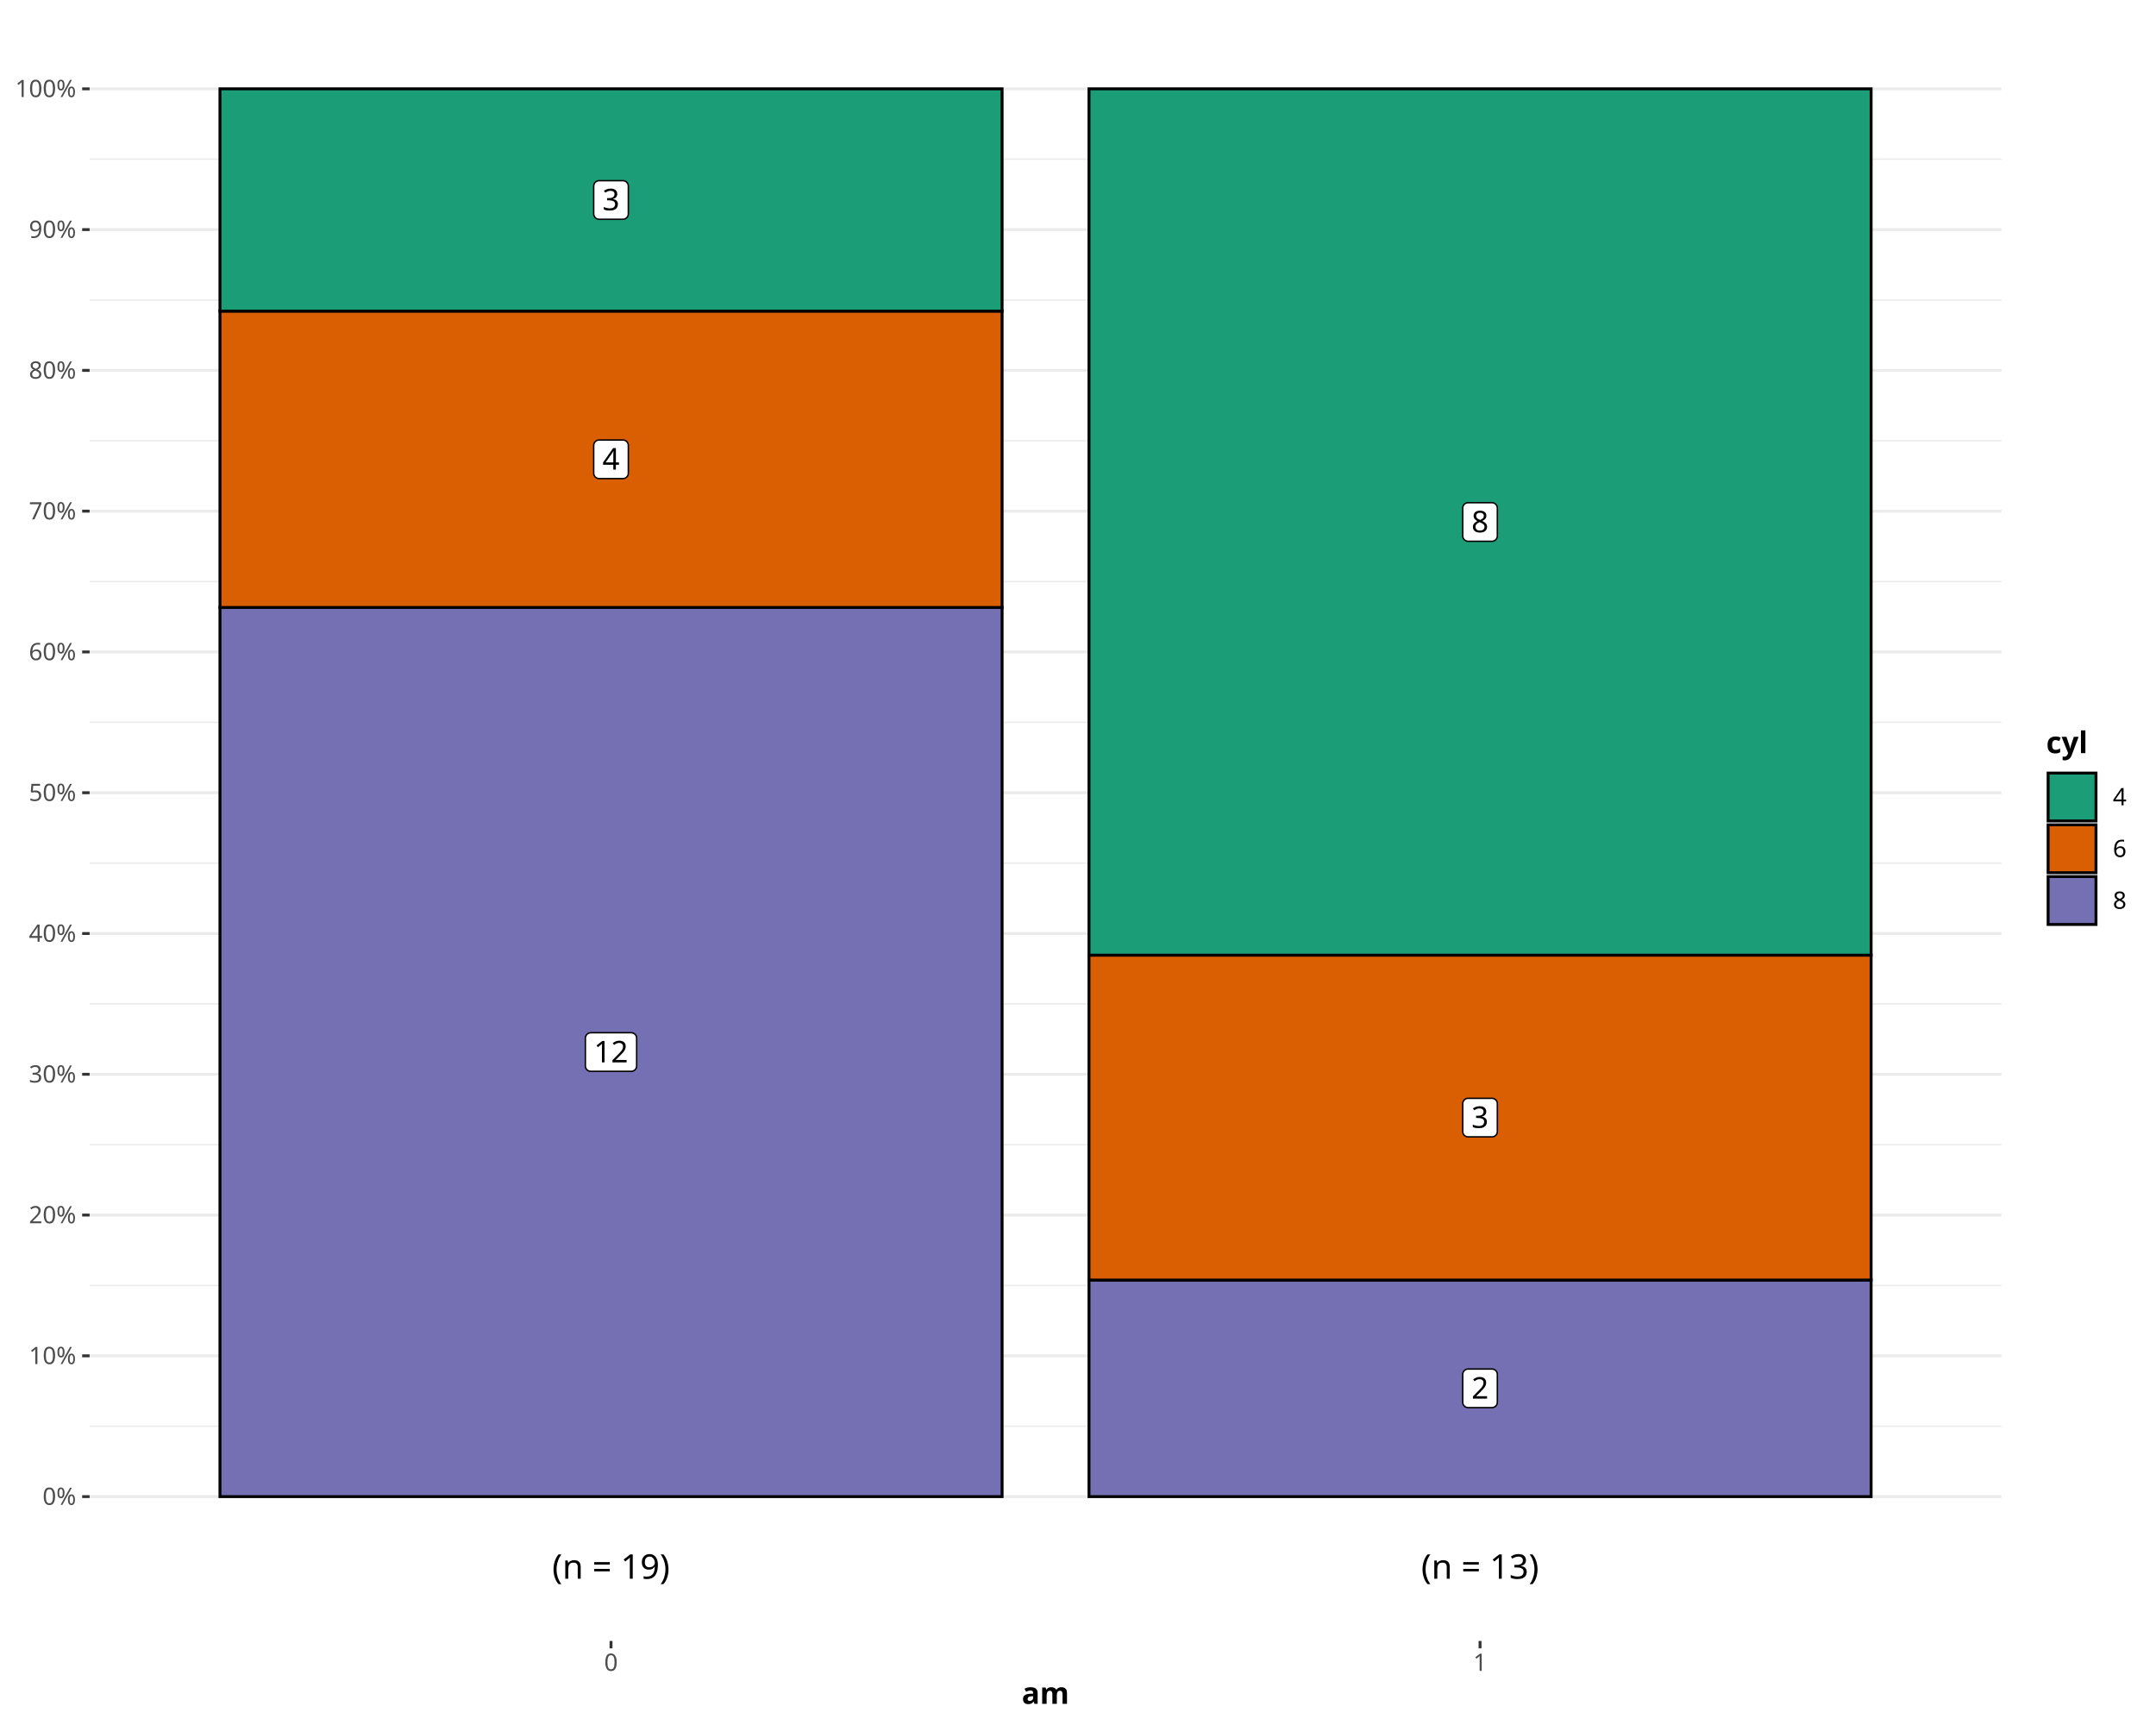
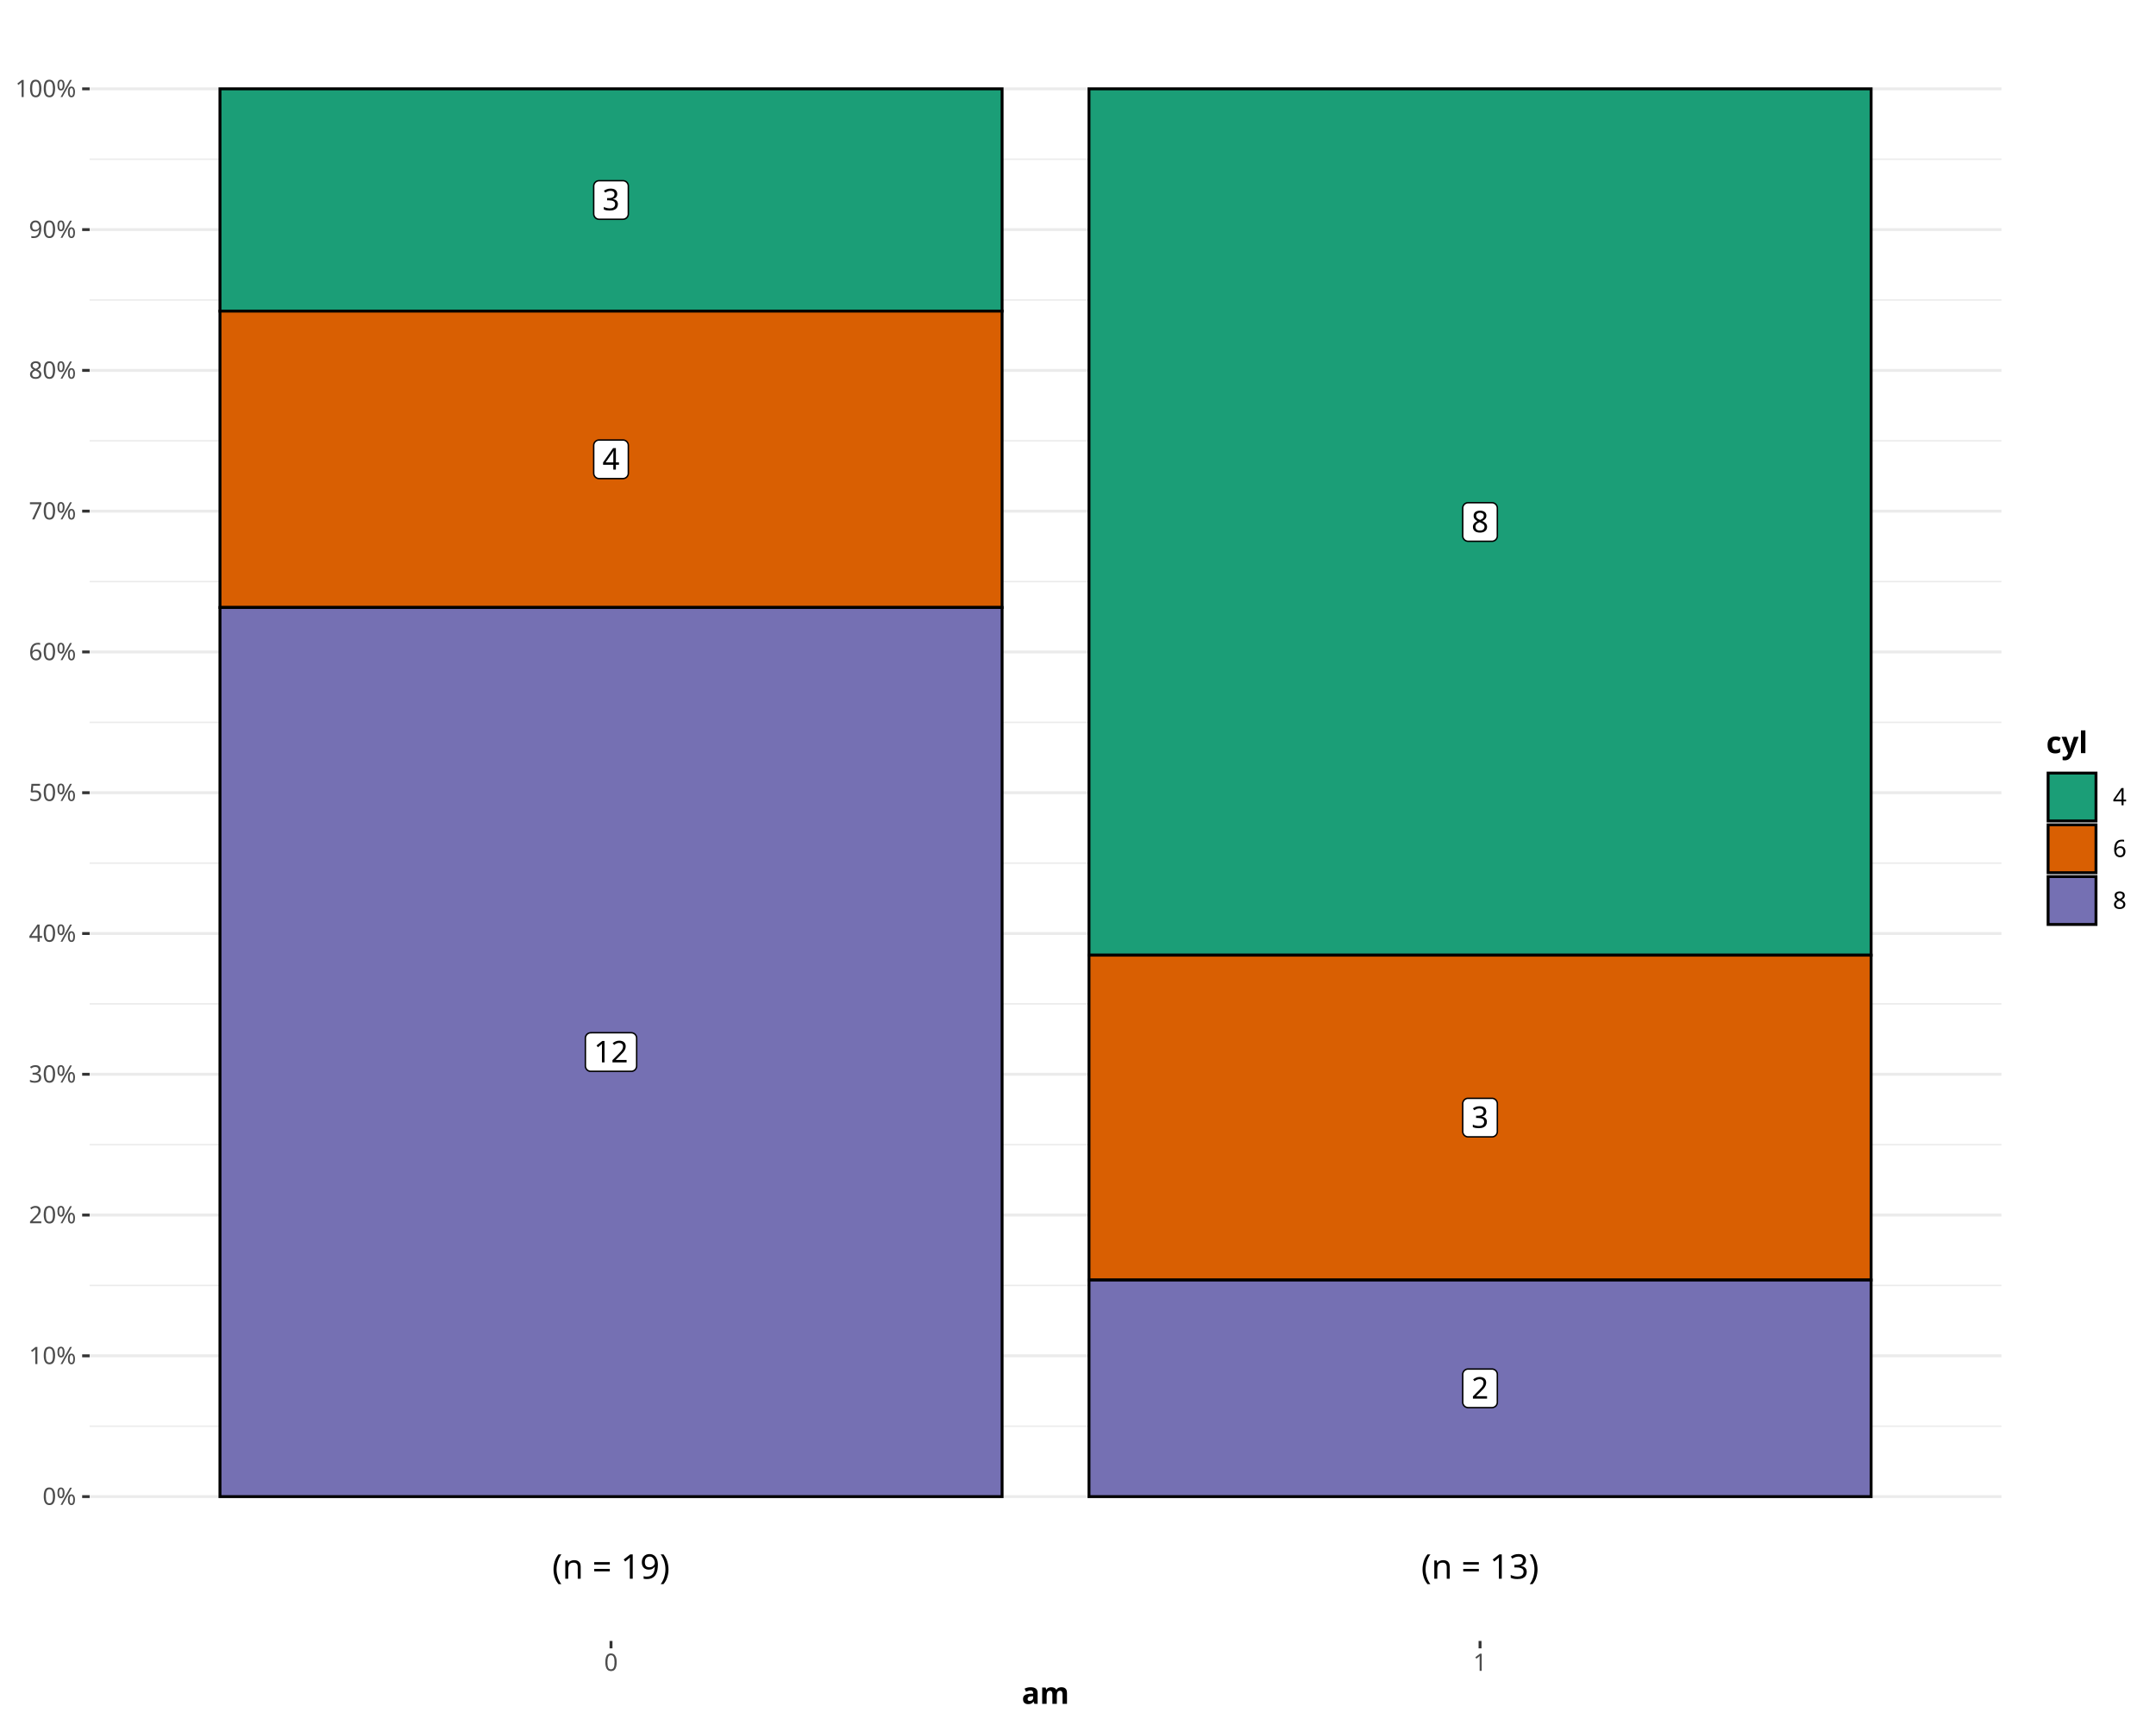
<svg xmlns="http://www.w3.org/2000/svg" class="svglite" data-engine-version="2.0" width="720.00pt" height="576.00pt" viewBox="0 0 720.00 576.00">
  <defs>
    <style type="text/css">
    .svglite line, .svglite polyline, .svglite polygon, .svglite path, .svglite rect, .svglite circle {
      fill: none;
      stroke: #000000;
      stroke-linecap: round;
      stroke-linejoin: round;
      stroke-miterlimit: 10.00;
    }
  </style>
  </defs>
  <rect width="100%" height="100%" style="stroke: none; fill: #FFFFFF;" />
  <defs>
    <clipPath id="cpMC4wMHw3MjAuMDB8MC4wMHw1NzYuMDA=">
      <rect x="0.00" y="0.00" width="720.00" height="576.00" />
    </clipPath>
  </defs>
  <g clip-path="url(#cpMC4wMHw3MjAuMDB8MC4wMHw1NzYuMDA=)">
    <rect x="0.00" y="0.00" width="720.00" height="576.00" style="stroke-width: 0.97; stroke: #FFFFFF; fill: #FFFFFF;" />
  </g>
  <defs>
    <clipPath id="cpMjkuOTN8NjY4LjM4fDQuOTh8NTQ3Ljky">
      <rect x="29.93" y="4.98" width="638.46" height="542.94" />
    </clipPath>
  </defs>
  <g clip-path="url(#cpMjkuOTN8NjY4LjM4fDQuOTh8NTQ3Ljky)">
    <rect x="29.93" y="4.98" width="638.46" height="542.94" style="stroke-width: 0.97; stroke: none; fill: #FFFFFF;" />
    <polyline points="29.93,476.23 668.38,476.23 " style="stroke-width: 0.48; stroke: #EBEBEB; stroke-linecap: butt;" />
    <polyline points="29.93,429.23 668.38,429.23 " style="stroke-width: 0.48; stroke: #EBEBEB; stroke-linecap: butt;" />
    <polyline points="29.93,382.22 668.38,382.22 " style="stroke-width: 0.48; stroke: #EBEBEB; stroke-linecap: butt;" />
    <polyline points="29.93,335.21 668.38,335.21 " style="stroke-width: 0.48; stroke: #EBEBEB; stroke-linecap: butt;" />
    <polyline points="29.93,288.20 668.38,288.20 " style="stroke-width: 0.48; stroke: #EBEBEB; stroke-linecap: butt;" />
    <polyline points="29.93,241.20 668.38,241.20 " style="stroke-width: 0.48; stroke: #EBEBEB; stroke-linecap: butt;" />
    <polyline points="29.93,194.19 668.38,194.19 " style="stroke-width: 0.48; stroke: #EBEBEB; stroke-linecap: butt;" />
    <polyline points="29.93,147.18 668.38,147.18 " style="stroke-width: 0.48; stroke: #EBEBEB; stroke-linecap: butt;" />
    <polyline points="29.93,100.17 668.38,100.17 " style="stroke-width: 0.48; stroke: #EBEBEB; stroke-linecap: butt;" />
    <polyline points="29.93,53.16 668.38,53.16 " style="stroke-width: 0.48; stroke: #EBEBEB; stroke-linecap: butt;" />
    <polyline points="29.93,499.74 668.38,499.74 " style="stroke-width: 0.97; stroke: #EBEBEB; stroke-linecap: butt;" />
    <polyline points="29.93,452.73 668.38,452.73 " style="stroke-width: 0.97; stroke: #EBEBEB; stroke-linecap: butt;" />
    <polyline points="29.93,405.72 668.38,405.72 " style="stroke-width: 0.97; stroke: #EBEBEB; stroke-linecap: butt;" />
    <polyline points="29.93,358.71 668.38,358.71 " style="stroke-width: 0.97; stroke: #EBEBEB; stroke-linecap: butt;" />
    <polyline points="29.93,311.71 668.38,311.71 " style="stroke-width: 0.97; stroke: #EBEBEB; stroke-linecap: butt;" />
    <polyline points="29.93,264.70 668.38,264.70 " style="stroke-width: 0.97; stroke: #EBEBEB; stroke-linecap: butt;" />
    <polyline points="29.93,217.69 668.38,217.69 " style="stroke-width: 0.97; stroke: #EBEBEB; stroke-linecap: butt;" />
    <polyline points="29.93,170.68 668.38,170.68 " style="stroke-width: 0.97; stroke: #EBEBEB; stroke-linecap: butt;" />
    <polyline points="29.93,123.68 668.38,123.68 " style="stroke-width: 0.97; stroke: #EBEBEB; stroke-linecap: butt;" />
    <polyline points="29.93,76.67 668.38,76.67 " style="stroke-width: 0.97; stroke: #EBEBEB; stroke-linecap: butt;" />
    <polyline points="29.93,29.66 668.38,29.66 " style="stroke-width: 0.97; stroke: #EBEBEB; stroke-linecap: butt;" />
+     <rect x="73.46" y="29.66" width="261.19" height="74.22" style="stroke-width: 0.97; stroke-linecap: butt; stroke-linejoin: miter; fill: #1B9E77;" />
+     <rect x="73.46" y="103.88" width="261.19" height="98.96" style="stroke-width: 0.97; stroke-linecap: butt; stroke-linejoin: miter; fill: #D95F02;" />
    <rect x="73.46" y="202.85" width="261.19" height="296.89" style="stroke-width: 0.97; stroke-linecap: butt; stroke-linejoin: miter; fill: #7570B3;" />
+     <rect x="363.67" y="29.66" width="261.19" height="289.28" style="stroke-width: 0.97; stroke-linecap: butt; stroke-linejoin: miter; fill: #1B9E77;" />
+     <rect x="363.67" y="318.94" width="261.19" height="108.48" style="stroke-width: 0.97; stroke-linecap: butt; stroke-linejoin: miter; fill: #D95F02;" />
    <rect x="363.67" y="427.42" width="261.19" height="72.32" style="stroke-width: 0.97; stroke-linecap: butt; stroke-linejoin: miter; fill: #7570B3;" />
-     <rect x="73.46" y="103.88" width="261.19" height="98.96" style="stroke-width: 0.97; stroke-linecap: butt; stroke-linejoin: miter; fill: #D95F02;" />
-     <rect x="363.67" y="318.94" width="261.19" height="108.48" style="stroke-width: 0.97; stroke-linecap: butt; stroke-linejoin: miter; fill: #D95F02;" />
-     <rect x="73.46" y="29.66" width="261.19" height="74.22" style="stroke-width: 0.97; stroke-linecap: butt; stroke-linejoin: miter; fill: #1B9E77;" />
-     <rect x="363.67" y="29.66" width="261.19" height="289.28" style="stroke-width: 0.97; stroke-linecap: butt; stroke-linejoin: miter; fill: #1B9E77;" />
+     <polygon points="200.07,73.21 208.03,73.21 207.96,73.21 208.25,73.20 208.53,73.14 208.80,73.04 209.05,72.89 209.28,72.71 209.47,72.49 209.63,72.25 209.74,71.98 209.81,71.70 209.83,71.41 209.83,71.41 209.83,62.13 209.83,62.13 209.81,61.84 209.74,61.56 209.63,61.29 209.47,61.05 209.28,60.83 209.05,60.65 208.80,60.50 208.53,60.40 208.25,60.34 208.03,60.33 200.07,60.33 200.29,60.34 200.00,60.33 199.71,60.37 199.43,60.45 199.17,60.57 198.93,60.74 198.72,60.94 198.55,61.17 198.41,61.43 198.32,61.70 198.28,61.99 198.27,62.13 198.27,71.41 198.28,71.27 198.28,71.56 198.32,71.84 198.41,72.12 198.55,72.37 198.72,72.61 198.93,72.81 199.17,72.97 199.43,73.10 199.71,73.18 200.00,73.21 " style="stroke-width: 0.48; fill: #FFFFFF;" />
+     <text x="204.05" y="70.21" text-anchor="middle" style="font-size: 10.00px; font-family: sans;" textLength="5.56px" lengthAdjust="spacingAndGlyphs">3</text>
+     <polygon points="200.07,159.81 208.03,159.81 207.96,159.80 208.25,159.79 208.53,159.73 208.80,159.63 209.05,159.49 209.28,159.30 209.47,159.09 209.63,158.84 209.74,158.58 209.81,158.29 209.83,158.01 209.83,158.01 209.83,148.72 209.83,148.72 209.81,148.44 209.74,148.15 209.63,147.89 209.47,147.64 209.28,147.43 209.05,147.24 208.80,147.10 208.53,146.99 208.25,146.94 208.03,146.92 200.07,146.92 200.29,146.94 200.00,146.93 199.71,146.96 199.43,147.04 199.17,147.17 198.93,147.33 198.72,147.53 198.55,147.76 198.41,148.02 198.32,148.29 198.28,148.58 198.27,148.72 198.27,158.01 198.28,157.86 198.28,158.15 198.32,158.44 198.41,158.71 198.55,158.97 198.72,159.20 198.93,159.40 199.17,159.56 199.43,159.69 199.71,159.77 200.00,159.80 " style="stroke-width: 0.48; fill: #FFFFFF;" />
+     <text x="204.05" y="156.81" text-anchor="middle" style="font-size: 10.00px; font-family: sans;" textLength="5.56px" lengthAdjust="spacingAndGlyphs">4</text>
    <polygon points="197.29,357.73 210.81,357.73 210.74,357.73 211.03,357.72 211.31,357.66 211.58,357.56 211.84,357.41 212.06,357.23 212.25,357.01 212.41,356.77 212.52,356.50 212.59,356.22 212.61,355.93 212.61,355.93 212.61,346.65 212.61,346.65 212.59,346.36 212.52,346.08 212.41,345.81 212.25,345.57 212.06,345.35 211.84,345.17 211.58,345.02 211.31,344.92 211.03,344.86 210.81,344.85 197.29,344.85 197.51,344.86 197.22,344.85 196.93,344.89 196.65,344.97 196.39,345.09 196.15,345.26 195.94,345.46 195.77,345.69 195.63,345.95 195.54,346.22 195.49,346.51 195.49,346.65 195.49,355.93 195.49,355.79 195.49,356.08 195.54,356.36 195.63,356.64 195.77,356.90 195.94,357.13 196.15,357.33 196.39,357.49 196.65,357.62 196.93,357.70 197.22,357.73 " style="stroke-width: 0.48; fill: #FFFFFF;" />
    <text x="204.05" y="354.73" text-anchor="middle" style="font-size: 10.00px; font-family: sans;" textLength="11.12px" lengthAdjust="spacingAndGlyphs">12</text>
+     <polygon points="490.28,180.74 498.24,180.74 498.17,180.74 498.46,180.73 498.74,180.67 499.01,180.57 499.26,180.42 499.49,180.24 499.68,180.02 499.83,179.78 499.95,179.51 500.02,179.23 500.04,178.94 500.04,178.94 500.04,169.66 500.04,169.66 500.02,169.37 499.95,169.09 499.83,168.82 499.68,168.58 499.49,168.36 499.26,168.18 499.01,168.03 498.74,167.93 498.46,167.87 498.24,167.86 490.28,167.86 490.49,167.87 490.20,167.86 489.92,167.89 489.64,167.98 489.38,168.10 489.14,168.26 488.93,168.46 488.76,168.70 488.62,168.95 488.53,169.23 488.48,169.51 488.48,169.66 488.48,178.94 488.48,178.80 488.48,179.09 488.53,179.37 488.62,179.65 488.76,179.90 488.93,180.13 489.14,180.33 489.38,180.50 489.64,180.62 489.92,180.70 490.20,180.74 " style="stroke-width: 0.48; fill: #FFFFFF;" />
+     <text x="494.26" y="177.74" text-anchor="middle" style="font-size: 10.00px; font-family: sans;" textLength="5.56px" lengthAdjust="spacingAndGlyphs">8</text>
+     <polygon points="490.28,379.62 498.24,379.62 498.17,379.62 498.46,379.61 498.74,379.55 499.01,379.45 499.26,379.30 499.49,379.12 499.68,378.90 499.83,378.66 499.95,378.39 500.02,378.11 500.04,377.82 500.04,377.82 500.04,368.54 500.04,368.54 500.02,368.25 499.95,367.97 499.83,367.70 499.68,367.46 499.49,367.24 499.26,367.06 499.01,366.91 498.74,366.81 498.46,366.75 498.24,366.74 490.28,366.74 490.49,366.75 490.20,366.74 489.92,366.77 489.64,366.85 489.38,366.98 489.14,367.14 488.93,367.34 488.76,367.58 488.62,367.83 488.53,368.11 488.48,368.39 488.48,368.54 488.48,377.82 488.48,377.67 488.48,377.96 488.53,378.25 488.62,378.52 488.76,378.78 488.93,379.01 489.14,379.21 489.38,379.38 489.64,379.50 489.92,379.58 490.20,379.62 " style="stroke-width: 0.48; fill: #FFFFFF;" />
+     <text x="494.26" y="376.62" text-anchor="middle" style="font-size: 10.00px; font-family: sans;" textLength="5.56px" lengthAdjust="spacingAndGlyphs">3</text>
    <polygon points="490.28,470.02 498.24,470.02 498.17,470.02 498.46,470.01 498.74,469.95 499.01,469.84 499.26,469.70 499.49,469.52 499.68,469.30 499.83,469.06 499.95,468.79 500.02,468.51 500.04,468.22 500.04,468.22 500.04,458.94 500.04,458.94 500.02,458.65 499.95,458.37 499.83,458.10 499.68,457.86 499.49,457.64 499.26,457.46 499.01,457.31 498.74,457.21 498.46,457.15 498.24,457.14 490.28,457.14 490.49,457.15 490.20,457.14 489.92,457.17 489.64,457.25 489.38,457.38 489.14,457.54 488.93,457.74 488.76,457.97 488.62,458.23 488.53,458.51 488.48,458.79 488.48,458.94 488.48,468.22 488.48,468.07 488.48,468.36 488.53,468.65 488.62,468.92 488.76,469.18 488.93,469.41 489.14,469.61 489.38,469.78 489.64,469.90 489.92,469.98 490.20,470.02 " style="stroke-width: 0.48; fill: #FFFFFF;" />
    <text x="494.26" y="467.02" text-anchor="middle" style="font-size: 10.00px; font-family: sans;" textLength="5.56px" lengthAdjust="spacingAndGlyphs">2</text>
-     <polygon points="200.07,159.81 208.03,159.81 207.96,159.80 208.25,159.79 208.53,159.73 208.80,159.63 209.05,159.49 209.28,159.30 209.47,159.09 209.63,158.84 209.74,158.58 209.81,158.29 209.83,158.01 209.83,158.01 209.83,148.72 209.83,148.72 209.81,148.44 209.74,148.15 209.63,147.89 209.47,147.64 209.28,147.43 209.05,147.24 208.80,147.10 208.53,146.99 208.25,146.94 208.03,146.92 200.07,146.92 200.29,146.94 200.00,146.93 199.71,146.96 199.43,147.04 199.17,147.17 198.93,147.33 198.72,147.53 198.55,147.76 198.41,148.02 198.32,148.29 198.28,148.58 198.27,148.72 198.27,158.01 198.28,157.86 198.28,158.15 198.32,158.44 198.41,158.71 198.55,158.97 198.72,159.20 198.93,159.40 199.17,159.56 199.43,159.69 199.71,159.77 200.00,159.80 " style="stroke-width: 0.48; fill: #FFFFFF;" />
-     <text x="204.05" y="156.81" text-anchor="middle" style="font-size: 10.00px; font-family: sans;" textLength="5.56px" lengthAdjust="spacingAndGlyphs">4</text>
-     <polygon points="490.28,379.62 498.24,379.62 498.17,379.62 498.46,379.61 498.74,379.55 499.01,379.45 499.26,379.30 499.49,379.12 499.68,378.90 499.83,378.66 499.95,378.39 500.02,378.11 500.04,377.82 500.04,377.82 500.04,368.54 500.04,368.54 500.02,368.25 499.95,367.97 499.83,367.70 499.68,367.46 499.49,367.24 499.26,367.06 499.01,366.91 498.74,366.81 498.46,366.75 498.24,366.74 490.28,366.74 490.49,366.75 490.20,366.74 489.92,366.77 489.64,366.85 489.38,366.98 489.14,367.14 488.93,367.34 488.76,367.58 488.62,367.83 488.53,368.11 488.48,368.39 488.48,368.54 488.48,377.82 488.48,377.67 488.48,377.96 488.53,378.25 488.62,378.52 488.76,378.78 488.93,379.01 489.14,379.21 489.38,379.38 489.64,379.50 489.92,379.58 490.20,379.62 " style="stroke-width: 0.48; fill: #FFFFFF;" />
-     <text x="494.26" y="376.62" text-anchor="middle" style="font-size: 10.00px; font-family: sans;" textLength="5.56px" lengthAdjust="spacingAndGlyphs">3</text>
-     <polygon points="200.07,73.21 208.03,73.21 207.96,73.21 208.25,73.20 208.53,73.14 208.80,73.04 209.05,72.89 209.28,72.71 209.47,72.49 209.63,72.25 209.74,71.98 209.81,71.70 209.83,71.41 209.83,71.41 209.83,62.13 209.83,62.13 209.81,61.84 209.74,61.56 209.63,61.29 209.47,61.05 209.28,60.83 209.05,60.65 208.80,60.50 208.53,60.40 208.25,60.34 208.03,60.33 200.07,60.33 200.29,60.34 200.00,60.33 199.71,60.37 199.43,60.45 199.17,60.57 198.93,60.74 198.72,60.94 198.55,61.17 198.41,61.43 198.32,61.70 198.28,61.99 198.27,62.13 198.27,71.41 198.28,71.27 198.28,71.56 198.32,71.84 198.41,72.12 198.55,72.37 198.72,72.61 198.93,72.81 199.17,72.97 199.43,73.10 199.71,73.18 200.00,73.21 " style="stroke-width: 0.48; fill: #FFFFFF;" />
-     <text x="204.05" y="70.21" text-anchor="middle" style="font-size: 10.00px; font-family: sans;" textLength="5.56px" lengthAdjust="spacingAndGlyphs">3</text>
-     <polygon points="490.28,180.74 498.24,180.74 498.17,180.74 498.46,180.73 498.74,180.67 499.01,180.57 499.26,180.42 499.49,180.24 499.68,180.02 499.83,179.78 499.95,179.51 500.02,179.23 500.04,178.94 500.04,178.94 500.04,169.66 500.04,169.66 500.02,169.37 499.95,169.09 499.83,168.82 499.68,168.58 499.49,168.36 499.26,168.18 499.01,168.03 498.74,167.93 498.46,167.87 498.24,167.86 490.28,167.86 490.49,167.87 490.20,167.86 489.92,167.89 489.64,167.98 489.38,168.10 489.14,168.26 488.93,168.46 488.76,168.70 488.62,168.95 488.53,169.23 488.48,169.51 488.48,169.66 488.48,178.94 488.48,178.80 488.48,179.09 488.53,179.37 488.62,179.65 488.76,179.90 488.93,180.13 489.14,180.33 489.38,180.50 489.64,180.62 489.92,180.70 490.20,180.74 " style="stroke-width: 0.48; fill: #FFFFFF;" />
-     <text x="494.26" y="177.74" text-anchor="middle" style="font-size: 10.00px; font-family: sans;" textLength="5.56px" lengthAdjust="spacingAndGlyphs">8</text>
    <text x="494.26" y="527.16" text-anchor="middle" style="font-size: 11.38px; font-family: sans;" textLength="39.54px" lengthAdjust="spacingAndGlyphs">(n = 13)</text>
    <text x="204.05" y="527.16" text-anchor="middle" style="font-size: 11.38px; font-family: sans;" textLength="39.54px" lengthAdjust="spacingAndGlyphs">(n = 19)</text>
  </g>
  <g clip-path="url(#cpMC4wMHw3MjAuMDB8MC4wMHw1NzYuMDA=)">
    <text x="25.44" y="502.49" text-anchor="end" style="font-size: 8.00px; fill: #4D4D4D; font-family: sans;" textLength="11.56px" lengthAdjust="spacingAndGlyphs">0%</text>
    <text x="25.44" y="455.48" text-anchor="end" style="font-size: 8.00px; fill: #4D4D4D; font-family: sans;" textLength="16.01px" lengthAdjust="spacingAndGlyphs">10%</text>
    <text x="25.44" y="408.47" text-anchor="end" style="font-size: 8.00px; fill: #4D4D4D; font-family: sans;" textLength="16.01px" lengthAdjust="spacingAndGlyphs">20%</text>
    <text x="25.44" y="361.47" text-anchor="end" style="font-size: 8.00px; fill: #4D4D4D; font-family: sans;" textLength="16.01px" lengthAdjust="spacingAndGlyphs">30%</text>
    <text x="25.44" y="314.46" text-anchor="end" style="font-size: 8.00px; fill: #4D4D4D; font-family: sans;" textLength="16.01px" lengthAdjust="spacingAndGlyphs">40%</text>
    <text x="25.44" y="267.45" text-anchor="end" style="font-size: 8.00px; fill: #4D4D4D; font-family: sans;" textLength="16.01px" lengthAdjust="spacingAndGlyphs">50%</text>
    <text x="25.44" y="220.44" text-anchor="end" style="font-size: 8.00px; fill: #4D4D4D; font-family: sans;" textLength="16.01px" lengthAdjust="spacingAndGlyphs">60%</text>
    <text x="25.44" y="173.44" text-anchor="end" style="font-size: 8.00px; fill: #4D4D4D; font-family: sans;" textLength="16.01px" lengthAdjust="spacingAndGlyphs">70%</text>
    <text x="25.44" y="126.43" text-anchor="end" style="font-size: 8.00px; fill: #4D4D4D; font-family: sans;" textLength="16.01px" lengthAdjust="spacingAndGlyphs">80%</text>
    <text x="25.44" y="79.42" text-anchor="end" style="font-size: 8.00px; fill: #4D4D4D; font-family: sans;" textLength="16.01px" lengthAdjust="spacingAndGlyphs">90%</text>
    <text x="25.44" y="32.41" text-anchor="end" style="font-size: 8.00px; fill: #4D4D4D; font-family: sans;" textLength="20.46px" lengthAdjust="spacingAndGlyphs">100%</text>
    <polyline points="27.44,499.74 29.93,499.74 " style="stroke-width: 0.97; stroke: #333333; stroke-linecap: butt;" />
    <polyline points="27.44,452.73 29.93,452.73 " style="stroke-width: 0.97; stroke: #333333; stroke-linecap: butt;" />
    <polyline points="27.44,405.72 29.93,405.72 " style="stroke-width: 0.97; stroke: #333333; stroke-linecap: butt;" />
    <polyline points="27.44,358.71 29.93,358.71 " style="stroke-width: 0.97; stroke: #333333; stroke-linecap: butt;" />
    <polyline points="27.44,311.71 29.93,311.71 " style="stroke-width: 0.97; stroke: #333333; stroke-linecap: butt;" />
    <polyline points="27.44,264.70 29.93,264.70 " style="stroke-width: 0.97; stroke: #333333; stroke-linecap: butt;" />
    <polyline points="27.44,217.69 29.93,217.69 " style="stroke-width: 0.97; stroke: #333333; stroke-linecap: butt;" />
    <polyline points="27.44,170.68 29.93,170.68 " style="stroke-width: 0.97; stroke: #333333; stroke-linecap: butt;" />
    <polyline points="27.44,123.68 29.93,123.68 " style="stroke-width: 0.97; stroke: #333333; stroke-linecap: butt;" />
    <polyline points="27.44,76.67 29.93,76.67 " style="stroke-width: 0.97; stroke: #333333; stroke-linecap: butt;" />
    <polyline points="27.44,29.66 29.93,29.66 " style="stroke-width: 0.97; stroke: #333333; stroke-linecap: butt;" />
    <polyline points="204.05,550.41 204.05,547.92 " style="stroke-width: 0.97; stroke: #333333; stroke-linecap: butt;" />
    <polyline points="494.26,550.41 494.26,547.92 " style="stroke-width: 0.97; stroke: #333333; stroke-linecap: butt;" />
    <text x="204.05" y="557.91" text-anchor="middle" style="font-size: 8.00px; fill: #4D4D4D; font-family: sans;" textLength="4.45px" lengthAdjust="spacingAndGlyphs">0</text>
    <text x="494.26" y="557.91" text-anchor="middle" style="font-size: 8.00px; fill: #4D4D4D; font-family: sans;" textLength="4.45px" lengthAdjust="spacingAndGlyphs">1</text>
    <text x="349.15" y="568.94" text-anchor="middle" style="font-size: 10.00px; font-weight: bold; font-family: sans;" textLength="13.90px" lengthAdjust="spacingAndGlyphs">am</text>
    <rect x="678.35" y="238.58" width="36.67" height="75.74" style="stroke-width: 0.97; stroke: none; fill: #FFFFFF;" />
    <text x="683.33" y="251.48" style="font-size: 10.00px; font-weight: bold; font-family: sans;" textLength="12.23px" lengthAdjust="spacingAndGlyphs">cyl</text>
    <rect x="683.33" y="257.50" width="17.28" height="17.28" style="stroke-width: 0.97; stroke: none; fill: #FFFFFF;" />
    <rect x="683.97" y="258.14" width="15.99" height="15.99" style="stroke-width: 0.97; stroke-linecap: butt; stroke-linejoin: miter; fill: #1B9E77;" />
    <rect x="683.33" y="274.78" width="17.28" height="17.28" style="stroke-width: 0.97; stroke: none; fill: #FFFFFF;" />
    <rect x="683.97" y="275.42" width="15.99" height="15.99" style="stroke-width: 0.97; stroke-linecap: butt; stroke-linejoin: miter; fill: #D95F02;" />
    <rect x="683.33" y="292.06" width="17.28" height="17.28" style="stroke-width: 0.97; stroke: none; fill: #FFFFFF;" />
    <rect x="683.97" y="292.70" width="15.99" height="15.99" style="stroke-width: 0.97; stroke-linecap: butt; stroke-linejoin: miter; fill: #7570B3;" />
    <text x="705.59" y="268.89" style="font-size: 8.00px; font-family: sans;" textLength="4.45px" lengthAdjust="spacingAndGlyphs">4</text>
    <text x="705.59" y="286.17" style="font-size: 8.00px; font-family: sans;" textLength="4.45px" lengthAdjust="spacingAndGlyphs">6</text>
    <text x="705.59" y="303.45" style="font-size: 8.00px; font-family: sans;" textLength="4.45px" lengthAdjust="spacingAndGlyphs">8</text>
  </g>
</svg>
